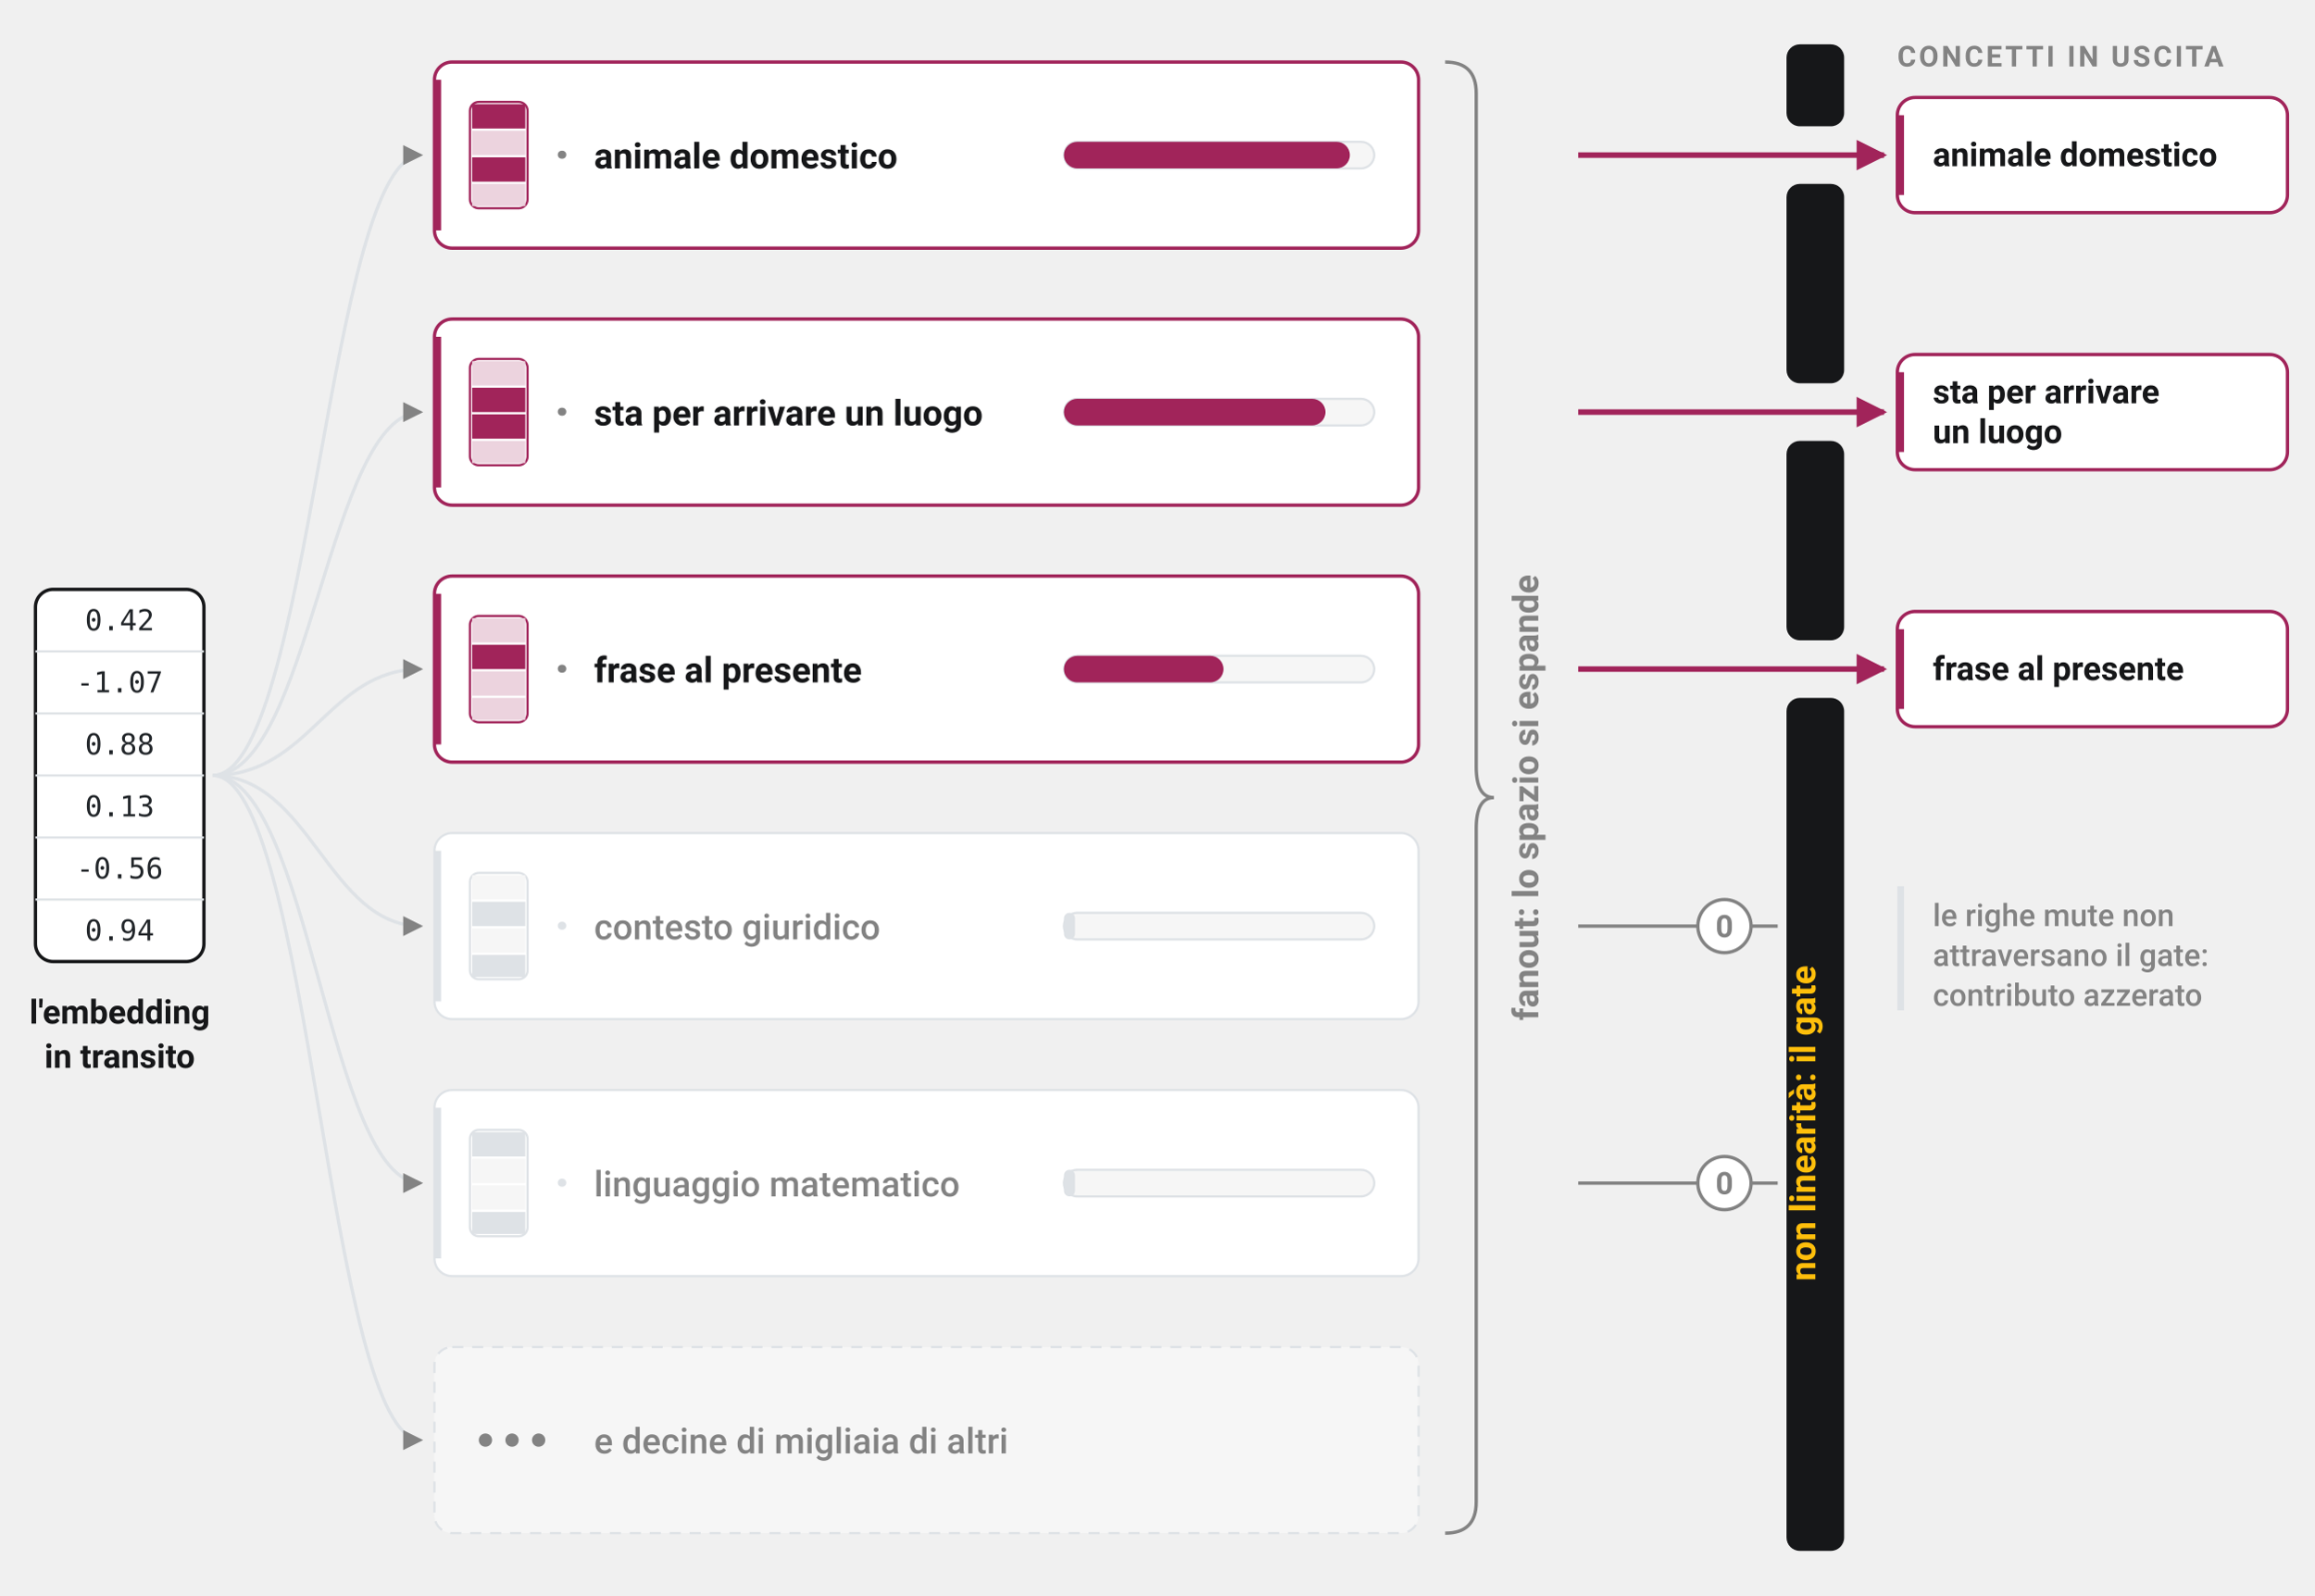
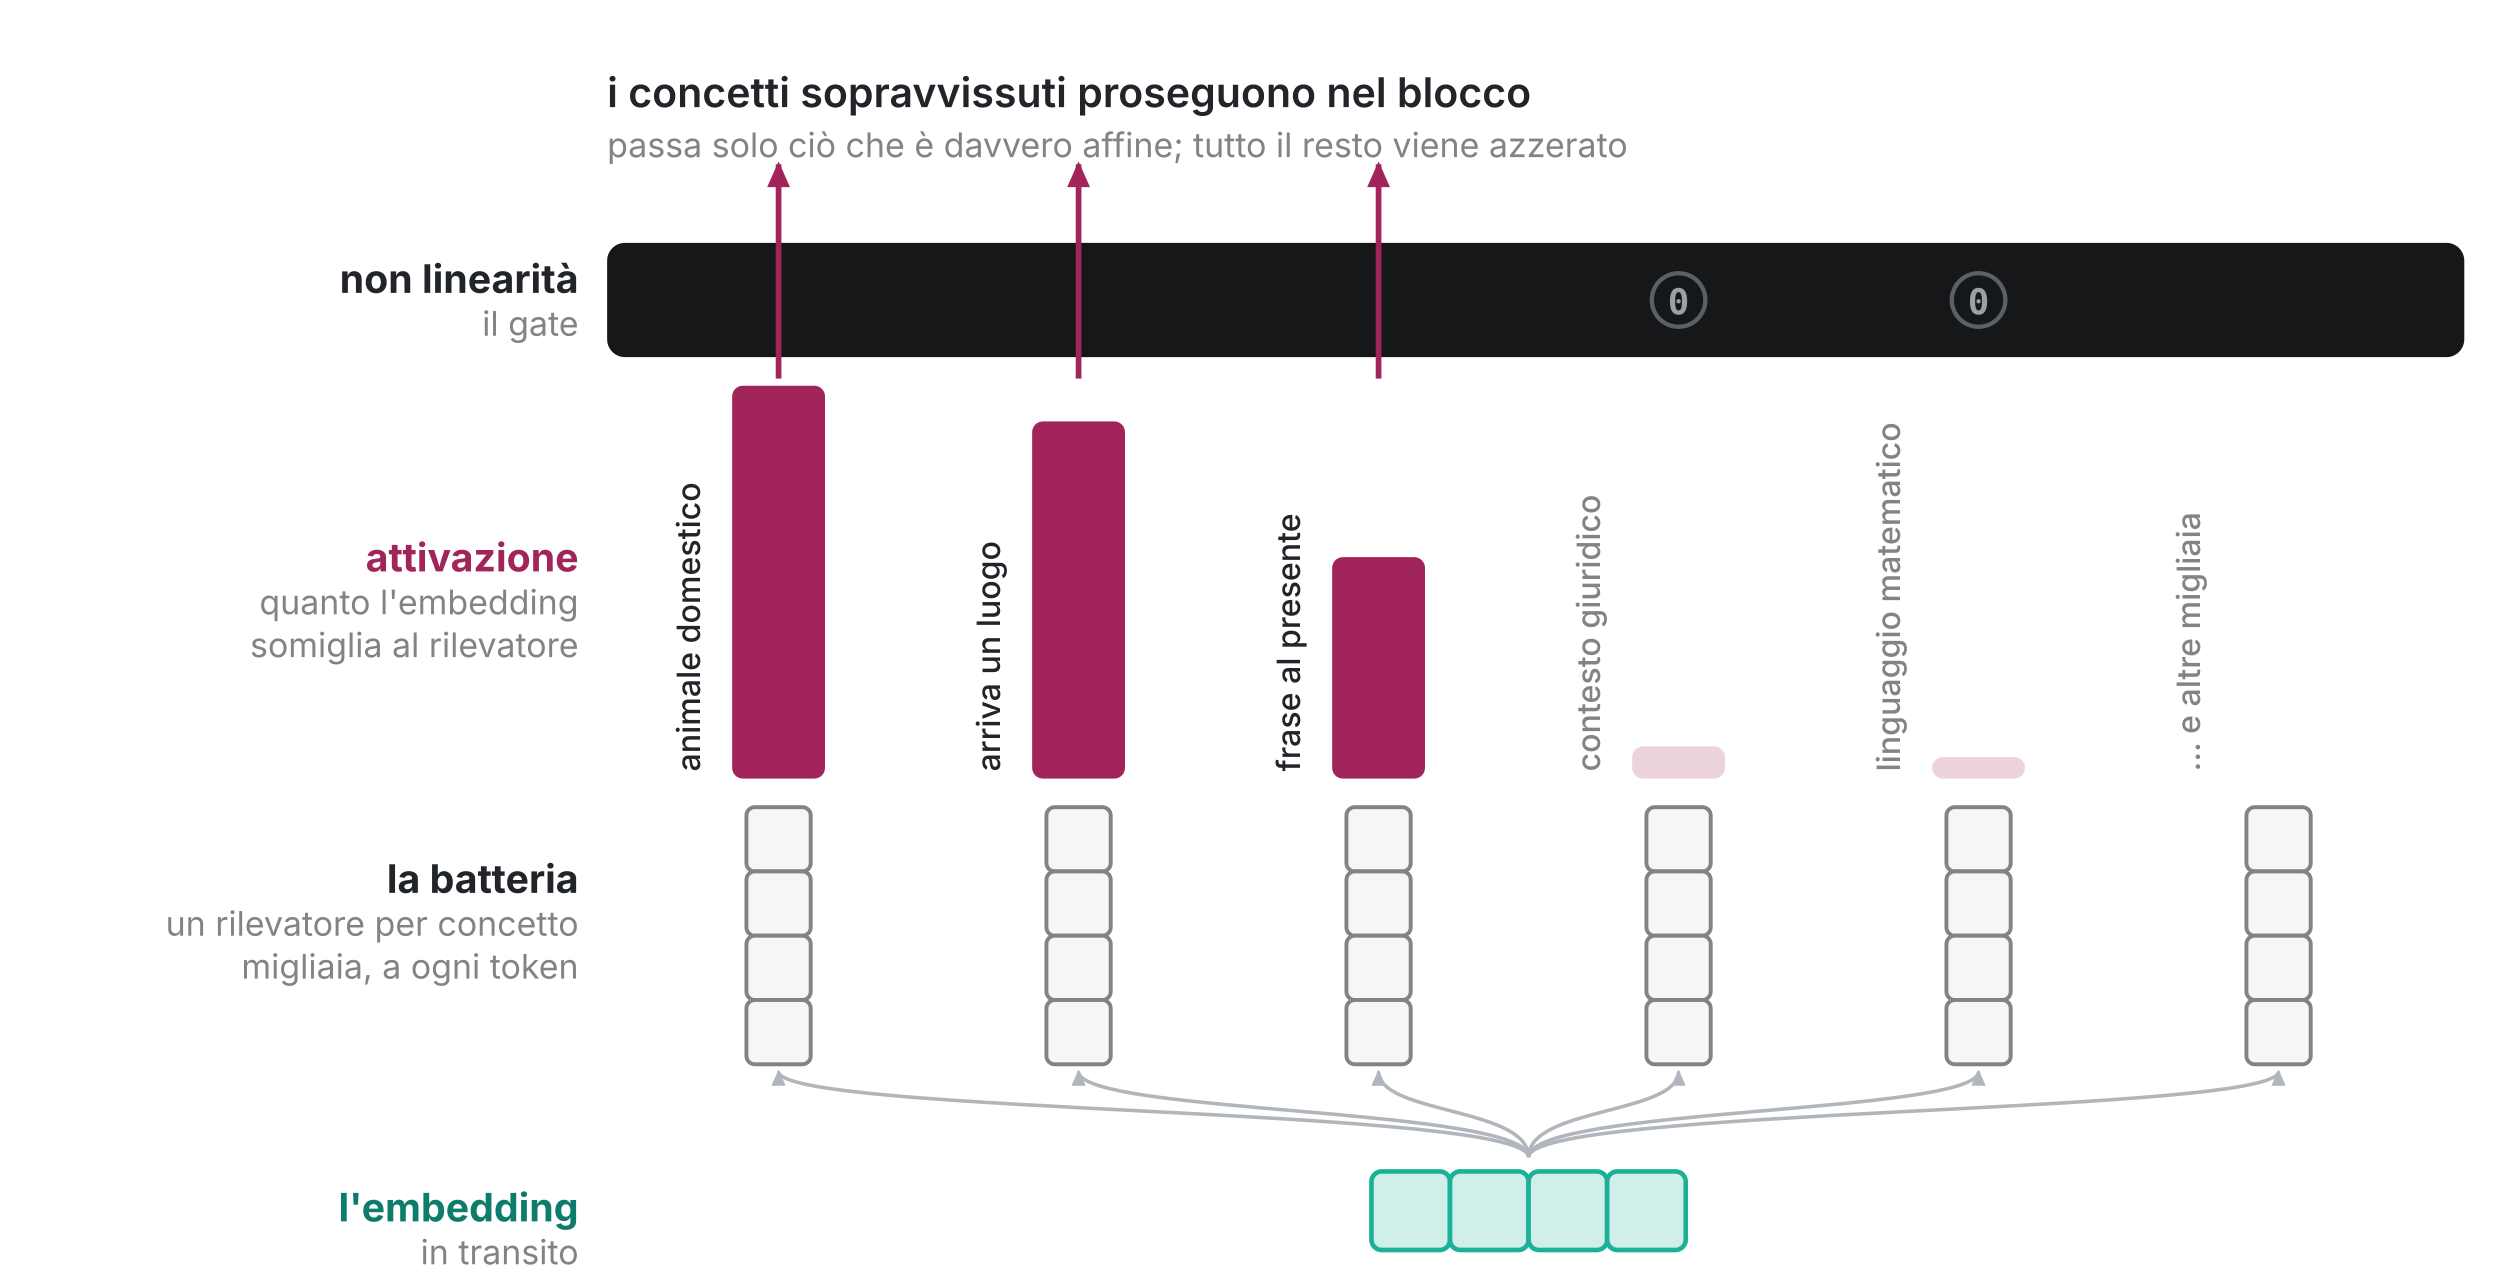
- <svg xmlns="http://www.w3.org/2000/svg" viewBox="0 0 1044 720" width="1044" height="720" font-family="Poppins, system-ui, -apple-system, 'Segoe UI', Roboto, sans-serif">
+ <svg xmlns="http://www.w3.org/2000/svg" viewBox="0 0 700 360" width="700" height="360" role="img" aria-label="Dal basso: l'embedding interroga in parallelo una batteria di rilevatori; il gate lascia passare solo le attivazioni forti">
  <defs>
-     <marker id="ah-gray" viewBox="0 0 10 10" refX="9" refY="5" markerWidth="6" markerHeight="6" orient="auto-start-reverse">
-       <path d="M0 0 L10 5 L0 10 z" fill="#838383" />
+     <marker id="a" viewBox="0 0 10 10" refX="8" refY="5" markerWidth="5" markerHeight="5" orient="auto-start-reverse">
+       <path d="M 0 1 L 9 5 L 0 9 z" fill="#b0b6bc" />
    </marker>
-     <marker id="ah-burgundy" viewBox="0 0 10 10" refX="9" refY="5" markerWidth="5.5" markerHeight="5.5" orient="auto-start-reverse">
-       <path d="M0 0 L10 5 L0 10 z" fill="#a1245a" />
+     <marker id="ab" viewBox="0 0 10 10" refX="8" refY="5" markerWidth="5" markerHeight="5" orient="auto-start-reverse">
+       <path d="M 0 1 L 9 5 L 0 9 z" fill="#a1245a" />
    </marker>
+     <marker id="at" viewBox="0 0 10 10" refX="8" refY="5" markerWidth="5" markerHeight="5" orient="auto-start-reverse">
+       <path d="M 0 1 L 9 5 L 0 9 z" fill="#1ab197" />
+     </marker>
+     <pattern id="dots" width="14" height="14" patternUnits="userSpaceOnUse">
+       <circle cx="1.6" cy="1.6" r="1.1" fill="#e4e7ea" />
+     </pattern>
  </defs>
-   <g id="stadio1-embedding">
-     <rect x="16" y="266" width="76" height="168" rx="8" fill="#ffffff" stroke="#161719" stroke-width="1.5" />
-     <g stroke="#dee2e6" stroke-width="1">
-       <line x1="16" y1="294" x2="92" y2="294" />
-       <line x1="16" y1="322" x2="92" y2="322" />
-       <line x1="16" y1="350" x2="92" y2="350" />
-       <line x1="16" y1="378" x2="92" y2="378" />
-       <line x1="16" y1="406" x2="92" y2="406" />
-     </g>
-     <g font-family="'SFMono-Regular', Menlo, Monaco, Consolas, monospace" font-size="13" fill="#212529" text-anchor="middle">
-       <text x="54" y="284.5">0.42</text>
-       <text x="54" y="312.5">-1.07</text>
-       <text x="54" y="340.5">0.88</text>
-       <text x="54" y="368.5">0.13</text>
-       <text x="54" y="396.5">-0.56</text>
-       <text x="54" y="424.5">0.94</text>
-     </g>
-     <g font-size="15" font-weight="600" fill="#161719" text-anchor="middle">
-       <text x="54" y="462">l'embedding</text>
-       <text x="54" y="482">in transito</text>
-     </g>
+   <rect width="700" height="360" fill="#ffffff" />
+   <rect x="384.0" y="328" width="22" height="22" rx="2.86" fill="#d1efea" stroke="#1ab197" stroke-width="1.3" />
+   <rect x="406.0" y="328" width="22" height="22" rx="2.86" fill="#d1efea" stroke="#1ab197" stroke-width="1.3" />
+   <rect x="428.0" y="328" width="22" height="22" rx="2.86" fill="#d1efea" stroke="#1ab197" stroke-width="1.3" />
+   <rect x="450.0" y="328" width="22" height="22" rx="2.86" fill="#d1efea" stroke="#1ab197" stroke-width="1.3" />
+   <text x="162" y="342" font-family="Poppins, system-ui, -apple-system, 'Segoe UI', sans-serif" font-size="11" fill="#0e7c6a" text-anchor="end" font-weight="700">l'embedding</text>
+   <text x="162" y="354" font-family="Poppins, system-ui, -apple-system, 'Segoe UI', sans-serif" font-size="9.5" fill="#838383" text-anchor="end" font-weight="400">in transito</text>
+   <path d="M 428 324 C 428 310 218 312 218 300" fill="none" stroke="#b0b6bc" stroke-width="1.0" marker-end="url(#a)" />
+   <path d="M 428 324 C 428 310 302 312 302 300" fill="none" stroke="#b0b6bc" stroke-width="1.0" marker-end="url(#a)" />
+   <path d="M 428 324 C 428 310 386 312 386 300" fill="none" stroke="#b0b6bc" stroke-width="1.0" marker-end="url(#a)" />
+   <path d="M 428 324 C 428 310 470 312 470 300" fill="none" stroke="#b0b6bc" stroke-width="1.0" marker-end="url(#a)" />
+   <path d="M 428 324 C 428 310 554 312 554 300" fill="none" stroke="#b0b6bc" stroke-width="1.0" marker-end="url(#a)" />
+   <path d="M 428 324 C 428 310 638 312 638 300" fill="none" stroke="#b0b6bc" stroke-width="1.0" marker-end="url(#a)" />
+   <rect x="209.0" y="226" width="18" height="18" rx="2.34" fill="#f6f6f6" stroke="#838383" stroke-width="1.1" />
+   <rect x="209.0" y="244" width="18" height="18" rx="2.34" fill="#f6f6f6" stroke="#838383" stroke-width="1.1" />
+   <rect x="209.0" y="262" width="18" height="18" rx="2.34" fill="#f6f6f6" stroke="#838383" stroke-width="1.1" />
+   <rect x="209.0" y="280" width="18" height="18" rx="2.34" fill="#f6f6f6" stroke="#838383" stroke-width="1.1" />
+   <rect x="293.0" y="226" width="18" height="18" rx="2.34" fill="#f6f6f6" stroke="#838383" stroke-width="1.1" />
+   <rect x="293.0" y="244" width="18" height="18" rx="2.34" fill="#f6f6f6" stroke="#838383" stroke-width="1.1" />
+   <rect x="293.0" y="262" width="18" height="18" rx="2.34" fill="#f6f6f6" stroke="#838383" stroke-width="1.1" />
+   <rect x="293.0" y="280" width="18" height="18" rx="2.34" fill="#f6f6f6" stroke="#838383" stroke-width="1.1" />
+   <rect x="377.0" y="226" width="18" height="18" rx="2.34" fill="#f6f6f6" stroke="#838383" stroke-width="1.1" />
+   <rect x="377.0" y="244" width="18" height="18" rx="2.34" fill="#f6f6f6" stroke="#838383" stroke-width="1.1" />
+   <rect x="377.0" y="262" width="18" height="18" rx="2.34" fill="#f6f6f6" stroke="#838383" stroke-width="1.1" />
+   <rect x="377.0" y="280" width="18" height="18" rx="2.34" fill="#f6f6f6" stroke="#838383" stroke-width="1.1" />
+   <rect x="461.0" y="226" width="18" height="18" rx="2.34" fill="#f6f6f6" stroke="#838383" stroke-width="1.1" />
+   <rect x="461.0" y="244" width="18" height="18" rx="2.34" fill="#f6f6f6" stroke="#838383" stroke-width="1.1" />
+   <rect x="461.0" y="262" width="18" height="18" rx="2.34" fill="#f6f6f6" stroke="#838383" stroke-width="1.1" />
+   <rect x="461.0" y="280" width="18" height="18" rx="2.34" fill="#f6f6f6" stroke="#838383" stroke-width="1.1" />
+   <rect x="545.0" y="226" width="18" height="18" rx="2.34" fill="#f6f6f6" stroke="#838383" stroke-width="1.1" />
+   <rect x="545.0" y="244" width="18" height="18" rx="2.34" fill="#f6f6f6" stroke="#838383" stroke-width="1.1" />
+   <rect x="545.0" y="262" width="18" height="18" rx="2.34" fill="#f6f6f6" stroke="#838383" stroke-width="1.1" />
+   <rect x="545.0" y="280" width="18" height="18" rx="2.34" fill="#f6f6f6" stroke="#838383" stroke-width="1.1" />
+   <rect x="629.0" y="226" width="18" height="18" rx="2.34" fill="#f6f6f6" stroke="#838383" stroke-width="1.1" />
+   <rect x="629.0" y="244" width="18" height="18" rx="2.34" fill="#f6f6f6" stroke="#838383" stroke-width="1.1" />
+   <rect x="629.0" y="262" width="18" height="18" rx="2.34" fill="#f6f6f6" stroke="#838383" stroke-width="1.1" />
+   <rect x="629.0" y="280" width="18" height="18" rx="2.34" fill="#f6f6f6" stroke="#838383" stroke-width="1.1" />
+   <text x="162" y="250" font-family="Poppins, system-ui, -apple-system, 'Segoe UI', sans-serif" font-size="11" fill="#212529" text-anchor="end" font-weight="700">la batteria</text>
+   <text x="162" y="262" font-family="Poppins, system-ui, -apple-system, 'Segoe UI', sans-serif" font-size="9.5" fill="#838383" text-anchor="end" font-weight="400">un rilevatore per concetto</text>
+   <text x="162" y="274" font-family="Poppins, system-ui, -apple-system, 'Segoe UI', sans-serif" font-size="9.5" fill="#838383" text-anchor="end" font-weight="400">migliaia, a ogni token</text>
+   <text x="162" y="160" font-family="Poppins, system-ui, -apple-system, 'Segoe UI', sans-serif" font-size="11" fill="#a1245a" text-anchor="end" font-weight="700">attivazione</text>
+   <text x="162" y="172" font-family="Poppins, system-ui, -apple-system, 'Segoe UI', sans-serif" font-size="9.5" fill="#838383" text-anchor="end" font-weight="400">quanto l'embedding</text>
+   <text x="162" y="184" font-family="Poppins, system-ui, -apple-system, 'Segoe UI', sans-serif" font-size="9.5" fill="#838383" text-anchor="end" font-weight="400">somiglia al rilevatore</text>
+   <rect x="205" y="108" width="26" height="110" rx="3" fill="#a1245a" stroke="none" stroke-width="1.0" />
+   <g transform="rotate(-90 196 216)">
+     <text x="196" y="216" font-family="Poppins, system-ui, -apple-system, 'Segoe UI', sans-serif" font-size="9" fill="#212529" text-anchor="start" font-weight="500">animale domestico</text>
  </g>
-   <g id="fanout-collegamenti" fill="none" stroke="#dee2e6" stroke-width="1.5" marker-end="url(#ah-gray)">
-     <path d="M96 350 C 140 350, 148 70, 190 70" />
-     <path d="M96 350 C 140 350, 148 186, 190 186" />
-     <path d="M96 350 C 140 350, 148 302, 190 302" />
-     <path d="M96 350 C 140 350, 148 418, 190 418" />
-     <path d="M96 350 C 140 350, 148 534, 190 534" />
-     <path d="M96 350 C 140 350, 148 650, 190 650" />
+   <rect x="289" y="118" width="26" height="100" rx="3" fill="#a1245a" stroke="none" stroke-width="1.0" />
+   <g transform="rotate(-90 280 216)">
+     <text x="280" y="216" font-family="Poppins, system-ui, -apple-system, 'Segoe UI', sans-serif" font-size="9" fill="#212529" text-anchor="start" font-weight="500">arriva un luogo</text>
  </g>
-   <g id="rilevatore-1">
-     <rect x="196" y="28" width="444" height="84" rx="8" fill="#ffffff" stroke="#a1245a" stroke-width="1.5" />
-     <rect x="196" y="36" width="3" height="68" fill="#a1245a" />
-     <rect x="212" y="46" width="26" height="48" rx="4" fill="#ffffff" stroke="#a1245a" stroke-width="1" />
-     <rect x="213" y="47" width="24" height="11" fill="#a1245a" />
-     <rect x="213" y="59" width="24" height="11" fill="#ecd3de" />
-     <rect x="213" y="71" width="24" height="11" fill="#a1245a" />
-     <rect x="213" y="83" width="24" height="10" fill="#ecd3de" />
-     <text x="250" y="78" font-size="24" font-weight="700" fill="#838383">·</text>
-     <text x="268" y="76" font-size="16" font-weight="600" fill="#161719">animale domestico</text>
-     <rect x="480" y="64" width="140" height="12" rx="6" fill="#f6f6f6" stroke="#dee2e6" stroke-width="1" />
-     <rect x="480" y="64" width="129" height="12" rx="6" fill="#a1245a" />
+   <rect x="373" y="156" width="26" height="62" rx="3" fill="#a1245a" stroke="none" stroke-width="1.0" />
+   <g transform="rotate(-90 364 216)">
+     <text x="364" y="216" font-family="Poppins, system-ui, -apple-system, 'Segoe UI', sans-serif" font-size="9" fill="#212529" text-anchor="start" font-weight="500">frase al presente</text>
  </g>
-   <g id="rilevatore-2">
-     <rect x="196" y="144" width="444" height="84" rx="8" fill="#ffffff" stroke="#a1245a" stroke-width="1.5" />
-     <rect x="196" y="152" width="3" height="68" fill="#a1245a" />
-     <rect x="212" y="162" width="26" height="48" rx="4" fill="#ffffff" stroke="#a1245a" stroke-width="1" />
-     <rect x="213" y="163" width="24" height="11" fill="#ecd3de" />
-     <rect x="213" y="175" width="24" height="11" fill="#a1245a" />
-     <rect x="213" y="187" width="24" height="11" fill="#a1245a" />
-     <rect x="213" y="199" width="24" height="10" fill="#ecd3de" />
-     <text x="250" y="194" font-size="24" font-weight="700" fill="#838383">·</text>
-     <text x="268" y="192" font-size="16" font-weight="600" fill="#161719">sta per arrivare un luogo</text>
-     <rect x="480" y="180" width="140" height="12" rx="6" fill="#f6f6f6" stroke="#dee2e6" stroke-width="1" />
-     <rect x="480" y="180" width="118" height="12" rx="6" fill="#a1245a" />
+   <rect x="457" y="209" width="26" height="9" rx="3" fill="#ecd3de" stroke="none" stroke-width="1.0" />
+   <g transform="rotate(-90 448 216)">
+     <text x="448" y="216" font-family="Poppins, system-ui, -apple-system, 'Segoe UI', sans-serif" font-size="9" fill="#838383" text-anchor="start" font-weight="500">contesto giuridico</text>
  </g>
-   <g id="rilevatore-3">
-     <rect x="196" y="260" width="444" height="84" rx="8" fill="#ffffff" stroke="#a1245a" stroke-width="1.5" />
-     <rect x="196" y="268" width="3" height="68" fill="#a1245a" />
-     <rect x="212" y="278" width="26" height="48" rx="4" fill="#ffffff" stroke="#a1245a" stroke-width="1" />
-     <rect x="213" y="279" width="24" height="11" fill="#ecd3de" />
-     <rect x="213" y="291" width="24" height="11" fill="#a1245a" />
-     <rect x="213" y="303" width="24" height="11" fill="#ecd3de" />
-     <rect x="213" y="315" width="24" height="10" fill="#ecd3de" />
-     <text x="250" y="310" font-size="24" font-weight="700" fill="#838383">·</text>
-     <text x="268" y="308" font-size="16" font-weight="600" fill="#161719">frase al presente</text>
-     <rect x="480" y="296" width="140" height="12" rx="6" fill="#f6f6f6" stroke="#dee2e6" stroke-width="1" />
-     <rect x="480" y="296" width="72" height="12" rx="6" fill="#a1245a" />
+   <rect x="541" y="212" width="26" height="6" rx="3" fill="#ecd3de" stroke="none" stroke-width="1.0" />
+   <g transform="rotate(-90 532 216)">
+     <text x="532" y="216" font-family="Poppins, system-ui, -apple-system, 'Segoe UI', sans-serif" font-size="9" fill="#838383" text-anchor="start" font-weight="500">linguaggio matematico</text>
  </g>
-   <g id="rilevatore-4">
-     <rect x="196" y="376" width="444" height="84" rx="8" fill="#ffffff" stroke="#dee2e6" stroke-width="1" />
-     <rect x="196" y="384" width="3" height="68" fill="#dee2e6" />
-     <rect x="212" y="394" width="26" height="48" rx="4" fill="#ffffff" stroke="#dee2e6" stroke-width="1" />
-     <rect x="213" y="395" width="24" height="11" fill="#f6f6f6" />
-     <rect x="213" y="407" width="24" height="11" fill="#dee2e6" />
-     <rect x="213" y="419" width="24" height="11" fill="#f6f6f6" />
-     <rect x="213" y="431" width="24" height="10" fill="#dee2e6" />
-     <text x="250" y="426" font-size="24" font-weight="700" fill="#dee2e6">·</text>
-     <text x="268" y="424" font-size="16" font-weight="500" fill="#838383">contesto giuridico</text>
-     <rect x="480" y="412" width="140" height="12" rx="6" fill="#f6f6f6" stroke="#dee2e6" stroke-width="1" />
-     <rect x="480" y="412" width="5" height="12" rx="2.5" fill="#dee2e6" />
+   <g transform="rotate(-90 616 216)">
+     <text x="616" y="216" font-family="Poppins, system-ui, -apple-system, 'Segoe UI', sans-serif" font-size="9" fill="#838383" text-anchor="start" font-weight="500">… e altre migliaia</text>
  </g>
-   <g id="rilevatore-5">
-     <rect x="196" y="492" width="444" height="84" rx="8" fill="#ffffff" stroke="#dee2e6" stroke-width="1" />
-     <rect x="196" y="500" width="3" height="68" fill="#dee2e6" />
-     <rect x="212" y="510" width="26" height="48" rx="4" fill="#ffffff" stroke="#dee2e6" stroke-width="1" />
-     <rect x="213" y="511" width="24" height="11" fill="#dee2e6" />
-     <rect x="213" y="523" width="24" height="11" fill="#f6f6f6" />
-     <rect x="213" y="535" width="24" height="11" fill="#f6f6f6" />
-     <rect x="213" y="547" width="24" height="10" fill="#dee2e6" />
-     <text x="250" y="542" font-size="24" font-weight="700" fill="#dee2e6">·</text>
-     <text x="268" y="540" font-size="16" font-weight="500" fill="#838383">linguaggio matematico</text>
-     <rect x="480" y="528" width="140" height="12" rx="6" fill="#f6f6f6" stroke="#dee2e6" stroke-width="1" />
-     <rect x="480" y="528" width="5" height="12" rx="2.5" fill="#dee2e6" />
-   </g>
-   <g id="rilevatore-elisione">
-     <rect x="196" y="608" width="444" height="84" rx="8" fill="#f6f6f6" stroke="#dee2e6" stroke-width="1" stroke-dasharray="5 4" />
-     <g fill="#838383">
-       <circle cx="219" cy="650" r="3" />
-       <circle cx="231" cy="650" r="3" />
-       <circle cx="243" cy="650" r="3" />
-     </g>
-     <text x="268" y="656" font-size="16" font-weight="500" fill="#838383">e decine di migliaia di altri</text>
-   </g>
-   <g id="graffa-fanout">
-     <path d="M652 28 Q666 28 666 42 L666 346 Q666 360 674 360 Q666 360 666 374 L666 678 Q666 692 652 692" fill="none" stroke="#838383" stroke-width="1.5" />
-     <text x="694" y="360" font-size="16" font-weight="600" fill="#838383" text-anchor="middle" transform="rotate(-90 694 360)">fanout: lo spazio si espande</text>
-   </g>
-   <g id="frecce-passanti" fill="none" stroke="#a1245a" stroke-width="2.5" marker-end="url(#ah-burgundy)">
-     <line x1="712" y1="70" x2="850" y2="70" />
-     <line x1="712" y1="186" x2="850" y2="186" />
-     <line x1="712" y1="302" x2="850" y2="302" />
-   </g>
-   <g id="frecce-troncate">
-     <line x1="712" y1="418" x2="802" y2="418" stroke="#838383" stroke-width="1.5" />
-     <line x1="712" y1="534" x2="802" y2="534" stroke="#838383" stroke-width="1.5" />
-     <g fill="#ffffff" stroke="#838383" stroke-width="1.5">
-       <circle cx="778" cy="418" r="12" />
-       <circle cx="778" cy="534" r="12" />
-     </g>
-     <g font-size="14" font-weight="700" fill="#838383" text-anchor="middle">
-       <text x="778" y="423">0</text>
-       <text x="778" y="539">0</text>
-     </g>
-   </g>
-   <g id="gate">
-     <g fill="#161719">
-       <rect x="806" y="20" width="26" height="37" rx="6" />
-       <rect x="806" y="83" width="26" height="90" rx="6" />
-       <rect x="806" y="199" width="26" height="90" rx="6" />
-       <rect x="806" y="315" width="26" height="385" rx="6" />
-     </g>
-     <text x="819" y="507" font-size="16" font-weight="600" fill="#ffbe0b" text-anchor="middle" transform="rotate(-90 819 507)">non linearità: il gate</text>
-   </g>
-   <g id="concetti-in-uscita">
-     <text x="856" y="30" font-size="13" font-weight="600" fill="#838383" letter-spacing="1.2">CONCETTI IN USCITA</text>
-     <g fill="#ffffff" stroke="#a1245a" stroke-width="1.5">
-       <rect x="856" y="44" width="176" height="52" rx="8" />
-       <rect x="856" y="160" width="176" height="52" rx="8" />
-       <rect x="856" y="276" width="176" height="52" rx="8" />
-     </g>
-     <g fill="#a1245a">
-       <rect x="856" y="52" width="3" height="36" />
-       <rect x="856" y="168" width="3" height="36" />
-       <rect x="856" y="284" width="3" height="36" />
-     </g>
-     <g font-size="15" font-weight="600" fill="#161719">
-       <text x="872" y="75">animale domestico</text>
-       <text x="872" y="182">sta per arrivare</text>
-       <text x="872" y="200">un luogo</text>
-       <text x="872" y="307">frase al presente</text>
-     </g>
-     <rect x="856" y="400" width="3" height="56" fill="#dee2e6" />
-     <g font-size="14" font-weight="500" fill="#838383">
-       <text x="872" y="418">le righe mute non</text>
-       <text x="872" y="436">attraversano il gate:</text>
-       <text x="872" y="454">contributo azzerato</text>
-     </g>
-   </g>
+   <rect x="170" y="68" width="520" height="32" rx="5" fill="#161719" stroke="none" stroke-width="1.0" />
+   <text x="162" y="82" font-family="Poppins, system-ui, -apple-system, 'Segoe UI', sans-serif" font-size="11" fill="#212529" text-anchor="end" font-weight="700">non linearità</text>
+   <text x="162" y="94" font-family="Poppins, system-ui, -apple-system, 'Segoe UI', sans-serif" font-size="9.5" fill="#838383" text-anchor="end" font-weight="400">il gate</text>
+   <path d="M 218 106 L 218 46" fill="none" stroke="#a1245a" stroke-width="1.6" marker-end="url(#ab)" />
+   <path d="M 302 106 L 302 46" fill="none" stroke="#a1245a" stroke-width="1.6" marker-end="url(#ab)" />
+   <path d="M 386 106 L 386 46" fill="none" stroke="#a1245a" stroke-width="1.6" marker-end="url(#ab)" />
+   <circle cx="470" cy="84.0" r="7.5" fill="none" stroke="#5c6066" stroke-width="1.2" />
+   <text x="470" y="88.0" font-family="'SFMono-Regular', Menlo, Monaco, Consolas, monospace" font-size="10" fill="#9aa0a6" text-anchor="middle" font-weight="600">0</text>
+   <circle cx="554" cy="84.0" r="7.5" fill="none" stroke="#5c6066" stroke-width="1.2" />
+   <text x="554" y="88.0" font-family="'SFMono-Regular', Menlo, Monaco, Consolas, monospace" font-size="10" fill="#9aa0a6" text-anchor="middle" font-weight="600">0</text>
+   <text x="170" y="30" font-family="Poppins, system-ui, -apple-system, 'Segoe UI', sans-serif" font-size="11.5" fill="#212529" text-anchor="start" font-weight="600">i concetti sopravvissuti proseguono nel blocco</text>
+   <text x="170" y="44" font-family="Poppins, system-ui, -apple-system, 'Segoe UI', sans-serif" font-size="9.5" fill="#838383" text-anchor="start" font-weight="400">passa solo ciò che è davvero affine; tutto il resto viene azzerato</text>
</svg>
